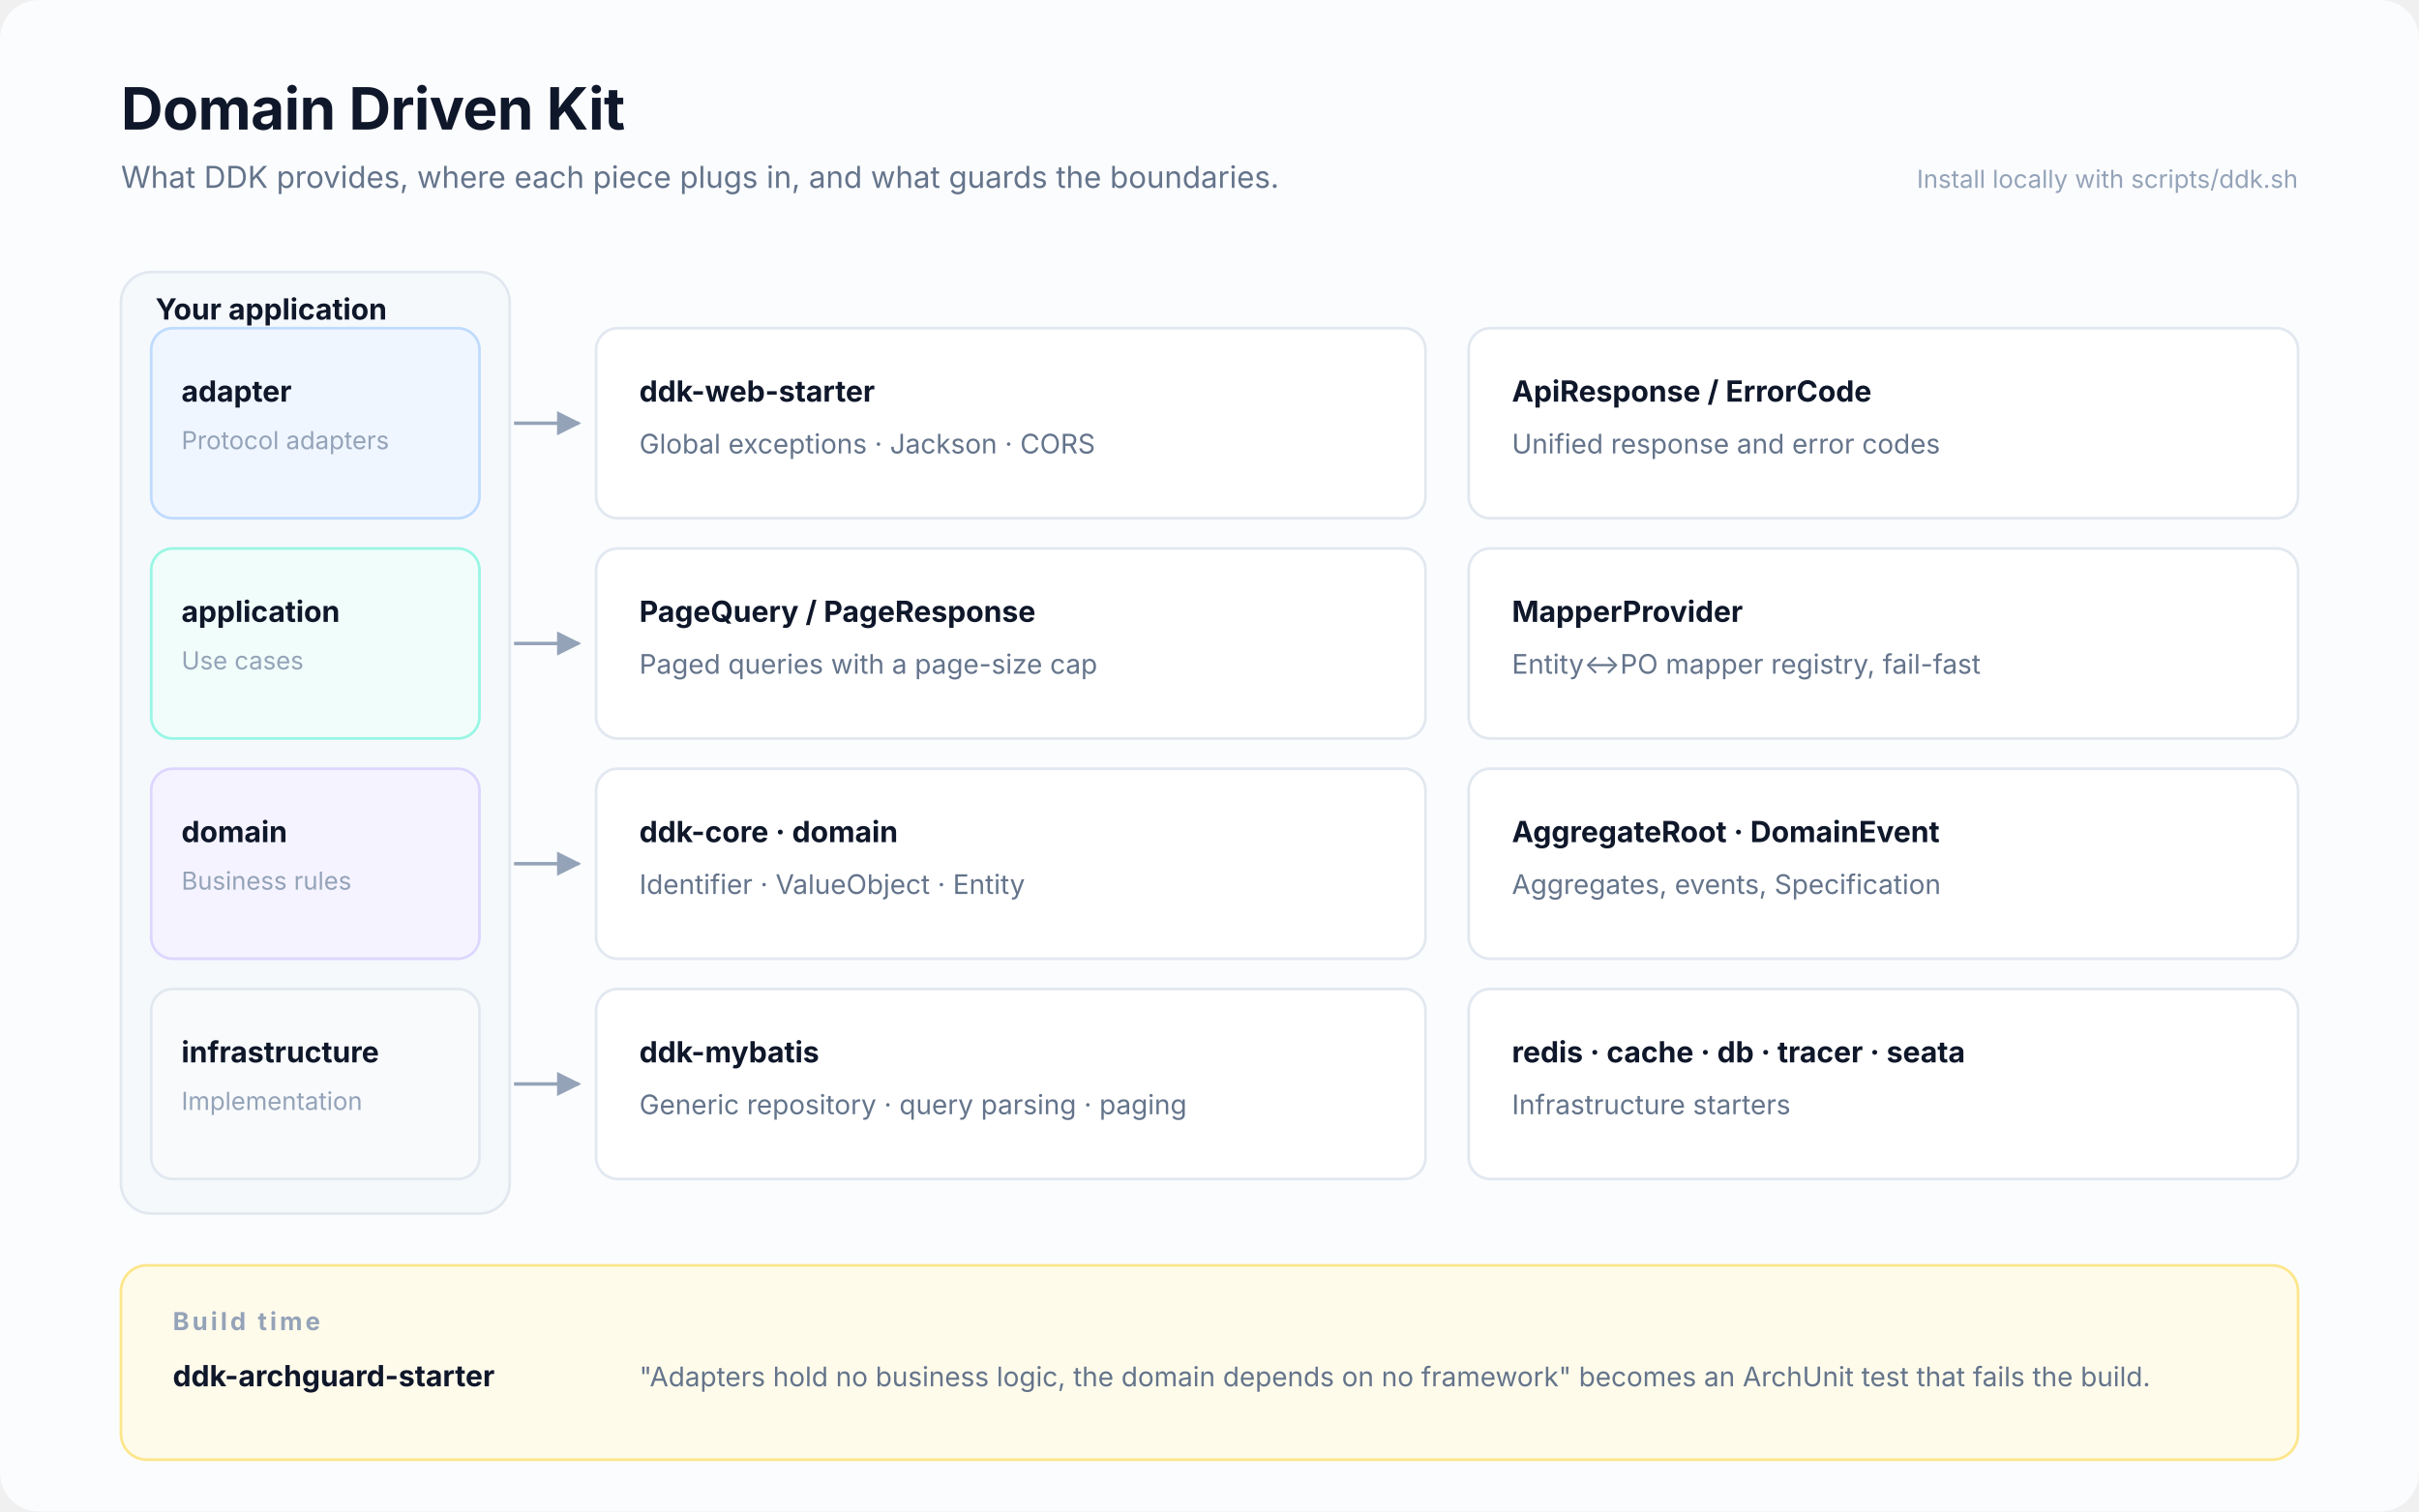
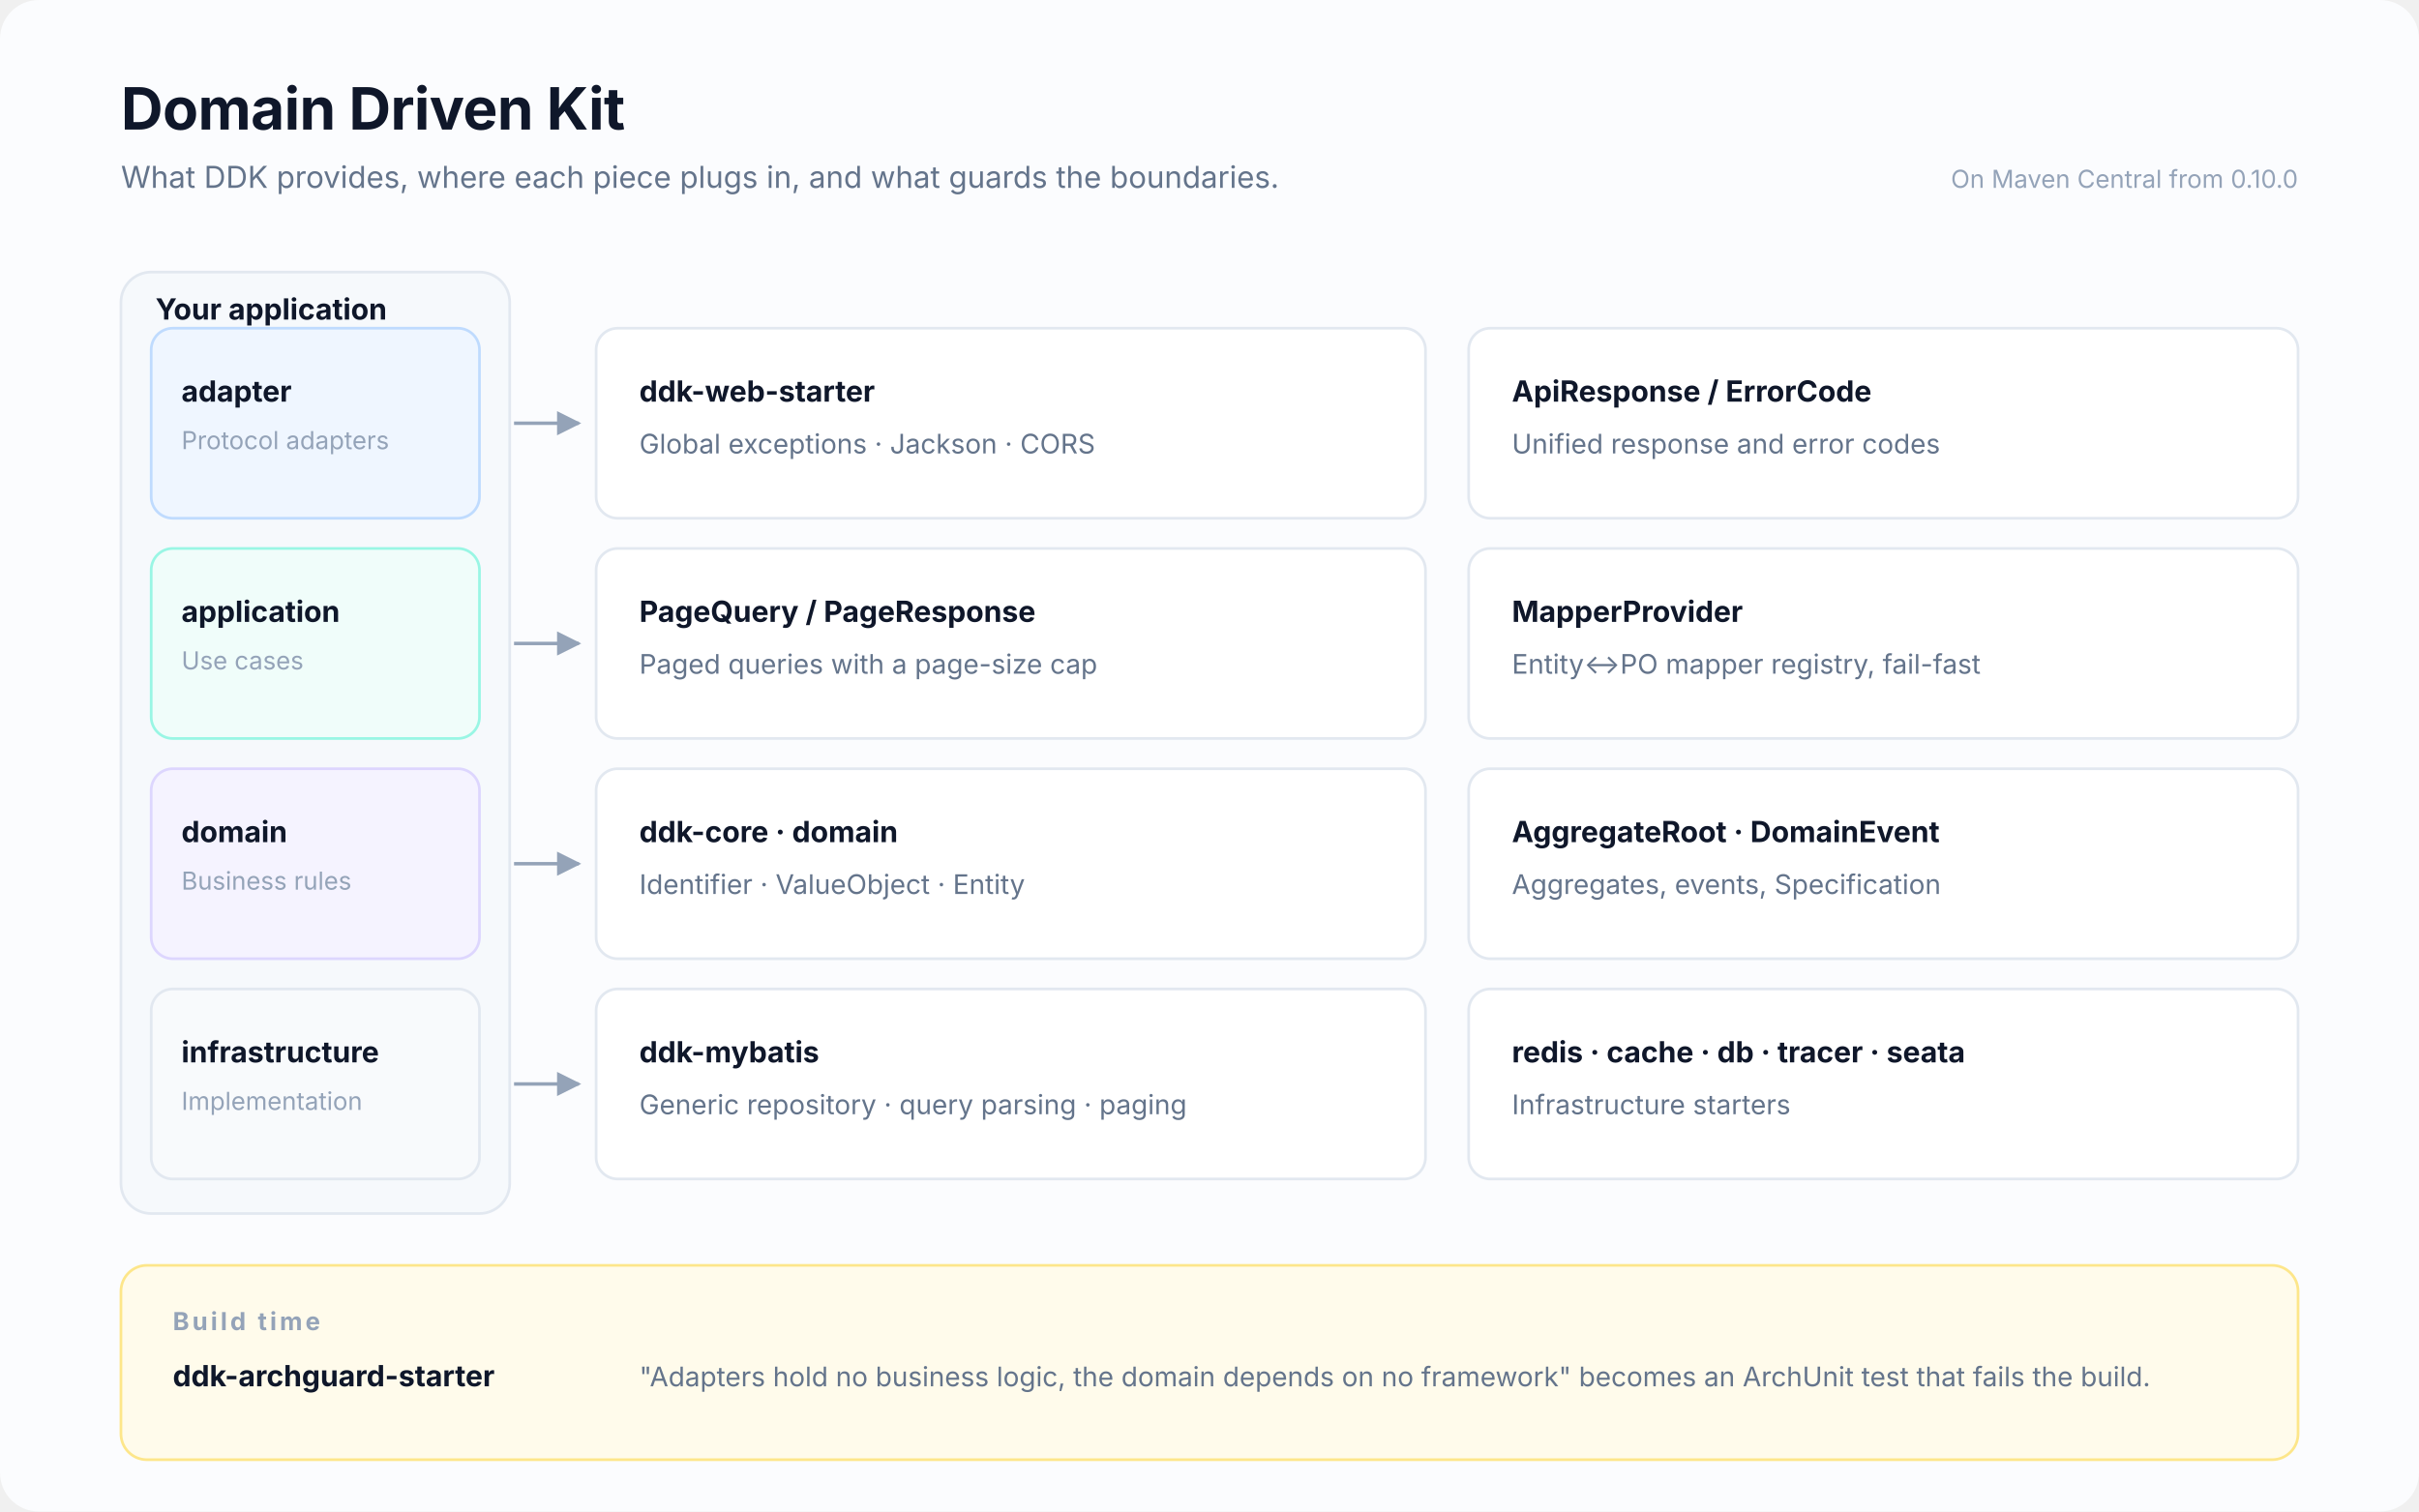
<svg xmlns="http://www.w3.org/2000/svg" viewBox="0 0 1120 700" width="1120" height="700" role="img" aria-labelledby="ttl dsc" style="max-width:100%;height:auto">
  <defs>
    <marker id="ar" viewBox="0 0 10 10" refX="9" refY="5" markerWidth="7" markerHeight="7" orient="auto-start-reverse">
      <path class="mk" d="M0 0 L10 5 L0 10 z" />
    </marker>
    <marker id="ar-b" viewBox="0 0 10 10" refX="9" refY="5" markerWidth="7" markerHeight="7" orient="auto-start-reverse">
      <path class="mk-b" d="M0 0 L10 5 L0 10 z" />
    </marker>
    <marker id="ar-v" viewBox="0 0 10 10" refX="9" refY="5" markerWidth="7" markerHeight="7" orient="auto-start-reverse">
      <path class="mk-v" d="M0 0 L10 5 L0 10 z" />
    </marker>
  </defs>
  <style>
    text{font-family:-apple-system,BlinkMacSystemFont,"Segoe UI","PingFang SC","Hiragino Sans GB","Microsoft YaHei",Inter,Roboto,sans-serif;}
    .bg{fill:#FBFCFE}
    .title{font-size:27px;font-weight:700;fill:#0F172A;letter-spacing:-.2px}
    .sub{font-size:14px;font-weight:400;fill:#64748B}
    .kicker{font-size:11.5px;font-weight:700;fill:#94A3B8;letter-spacing:1.4px}
    .lbl{font-size:15px;font-weight:650;fill:#0F172A}
    .lbl-sm{font-size:13.5px;font-weight:650;fill:#0F172A}
    .txt{font-size:12.5px;font-weight:400;fill:#64748B}
    .txt-xs{font-size:11.5px;font-weight:400;fill:#94A3B8}
    .mono{font-family:ui-monospace,SFMono-Regular,Menlo,Consolas,"Liberation Mono",monospace;font-size:12px;font-weight:500;fill:#334155}
    .mono-sm{font-family:ui-monospace,SFMono-Regular,Menlo,Consolas,"Liberation Mono",monospace;font-size:11px;font-weight:500;fill:#64748B}
    .edgelbl{font-size:11.5px;font-weight:500;fill:#64748B}

    .card{fill:#FFFFFF;stroke:#E2E8F0;stroke-width:1.25}
    .group{fill:#F1F5F9;fill-opacity:.55;stroke:#E2E8F0;stroke-width:1.25}
    .blue{fill:#EFF6FF;stroke:#BFDBFE;stroke-width:1.25}
    .teal{fill:#F0FDFA;stroke:#99F6E4;stroke-width:1.25}
    .violet{fill:#F5F3FF;stroke:#DDD6FE;stroke-width:1.25}
    .amber{fill:#FFFBEB;stroke:#FDE68A;stroke-width:1.25}
    .rose{fill:#FFF1F2;stroke:#FECDD3;stroke-width:1.25}
    .slate{fill:#F8FAFC;stroke:#E2E8F0;stroke-width:1.25}

    .t-blue{fill:#1D4ED8} .t-teal{fill:#0F766E} .t-violet{fill:#6D28D9}
    .t-amber{fill:#B45309} .t-rose{fill:#BE123C} .t-ink{fill:#0F172A}

    .edge{stroke:#94A3B8;stroke-width:1.6;fill:none;marker-end:url(#ar)}
    .edge-b{stroke:#3B82F6;stroke-width:1.8;fill:none;marker-end:url(#ar-b)}
    .edge-v{stroke:#8B5CF6;stroke-width:1.6;fill:none;stroke-dasharray:6 5;marker-end:url(#ar-v)}
    .edge-x{stroke:#F43F5E;stroke-width:1.6;fill:none;stroke-dasharray:5 5}
    .rail{stroke:#E2E8F0;stroke-width:2;fill:none}
    .hair{stroke:#E2E8F0;stroke-width:1.25;fill:none}
    .mk{fill:#94A3B8} .mk-b{fill:#3B82F6} .mk-v{fill:#8B5CF6}

    @media (prefers-color-scheme: dark) {
      .bg{fill:#0B1120}
      .title{fill:#F1F5F9} .sub{fill:#94A3B8} .kicker{fill:#64748B}
      .lbl,.lbl-sm{fill:#E2E8F0} .txt{fill:#94A3B8} .txt-xs{fill:#64748B}
      .mono{fill:#CBD5E1} .mono-sm{fill:#94A3B8} .edgelbl{fill:#94A3B8}
      .card{fill:#111827;stroke:#283548}
      .group{fill:#0F172A;fill-opacity:.7;stroke:#1E293B}
      .blue{fill:#111E38;stroke:#1E40AF}
      .teal{fill:#0C2620;stroke:#115E59}
      .violet{fill:#1A1333;stroke:#5B21B6}
      .amber{fill:#271B08;stroke:#92400E}
      .rose{fill:#2A0F17;stroke:#9F1239}
      .slate{fill:#131C2B;stroke:#283548}
      .t-blue{fill:#93C5FD} .t-teal{fill:#5EEAD4} .t-violet{fill:#C4B5FD}
      .t-amber{fill:#FCD34D} .t-rose{fill:#FDA4AF} .t-ink{fill:#E2E8F0}
      .edge{stroke:#64748B} .edge-b{stroke:#60A5FA} .edge-v{stroke:#A78BFA}
      .edge-x{stroke:#FB7185}
      .rail{stroke:#1E293B} .hair{stroke:#1E293B}
      .mk{fill:#64748B} .mk-b{fill:#60A5FA} .mk-v{fill:#A78BFA}
    }
</style>
  <rect class="bg" width="1120" height="700" rx="18" />
  <text class="title" x="56" y="60">Domain Driven Kit</text>
  <text class="sub" x="56" y="87">What DDK provides, where each piece plugs in, and what guards the boundaries.</text>
  <rect x="56" y="126" width="180" height="436" rx="14" class="group" />
  <text class="lbl-sm" x="72" y="148">Your application</text>
  <rect x="70" y="152" width="152" height="88" rx="10" class="blue" />
  <text class="lbl-sm" x="84" y="186">adapter</text>
  <text class="txt-xs" x="84" y="208">Protocol adapters</text>
  <path class="edge" d="M238 196.0 L268 196.0" />
  <rect x="276.0" y="152" width="384.0" height="88" rx="10" class="card" />
  <text class="lbl-sm" x="296.0" y="186">ddk-web-starter</text>
  <text class="txt" x="296.0" y="210">Global exceptions · Jackson · CORS</text>
  <rect x="680.0" y="152" width="384.0" height="88" rx="10" class="card" />
  <text class="lbl-sm" x="700.0" y="186">ApiResponse / ErrorCode</text>
  <text class="txt" x="700.0" y="210">Unified response and error codes</text>
  <rect x="70" y="254" width="152" height="88" rx="10" class="teal" />
  <text class="lbl-sm" x="84" y="288">application</text>
  <text class="txt-xs" x="84" y="310">Use cases</text>
  <path class="edge" d="M238 298.0 L268 298.0" />
  <rect x="276.0" y="254" width="384.0" height="88" rx="10" class="card" />
  <text class="lbl-sm" x="296.0" y="288">PageQuery / PageResponse</text>
  <text class="txt" x="296.0" y="312">Paged queries with a page-size cap</text>
  <rect x="680.0" y="254" width="384.0" height="88" rx="10" class="card" />
  <text class="lbl-sm" x="700.0" y="288">MapperProvider</text>
  <text class="txt" x="700.0" y="312">Entity↔PO mapper registry, fail-fast</text>
  <rect x="70" y="356" width="152" height="88" rx="10" class="violet" />
  <text class="lbl-sm" x="84" y="390">domain</text>
  <text class="txt-xs" x="84" y="412">Business rules</text>
  <path class="edge" d="M238 400.0 L268 400.0" />
  <rect x="276.0" y="356" width="384.0" height="88" rx="10" class="card" />
  <text class="lbl-sm" x="296.0" y="390">ddk-core · domain</text>
  <text class="txt" x="296.0" y="414">Identifier · ValueObject · Entity</text>
  <rect x="680.0" y="356" width="384.0" height="88" rx="10" class="card" />
  <text class="lbl-sm" x="700.0" y="390">AggregateRoot · DomainEvent</text>
  <text class="txt" x="700.0" y="414">Aggregates, events, Specification</text>
  <rect x="70" y="458" width="152" height="88" rx="10" class="slate" />
  <text class="lbl-sm" x="84" y="492">infrastructure</text>
  <text class="txt-xs" x="84" y="514">Implementation</text>
  <path class="edge" d="M238 502.0 L268 502.0" />
  <rect x="276.0" y="458" width="384.0" height="88" rx="10" class="card" />
  <text class="lbl-sm" x="296.0" y="492">ddk-mybatis</text>
  <text class="txt" x="296.0" y="516">Generic repository · query parsing · paging</text>
  <rect x="680.0" y="458" width="384.0" height="88" rx="10" class="card" />
  <text class="lbl-sm" x="700.0" y="492">redis · cache · db · tracer · seata</text>
  <text class="txt" x="700.0" y="516">Infrastructure starters</text>
  <rect x="56" y="586" width="1008" height="90" rx="12" class="amber" />
  <text class="kicker" x="80" y="616">Build time</text>
  <text class="lbl-sm" x="80" y="642">ddk-archguard-starter</text>
  <text class="txt" x="296" y="642">"Adapters hold no business logic, the domain depends on no framework" becomes an ArchUnit test that fails the build.</text>
-   <text class="txt-xs" x="1064" y="87" text-anchor="end">Install locally with scripts/ddk.sh</text>
+   <text class="txt-xs" x="1064" y="87" text-anchor="end">On Maven Central from 0.10.0</text>
</svg>
